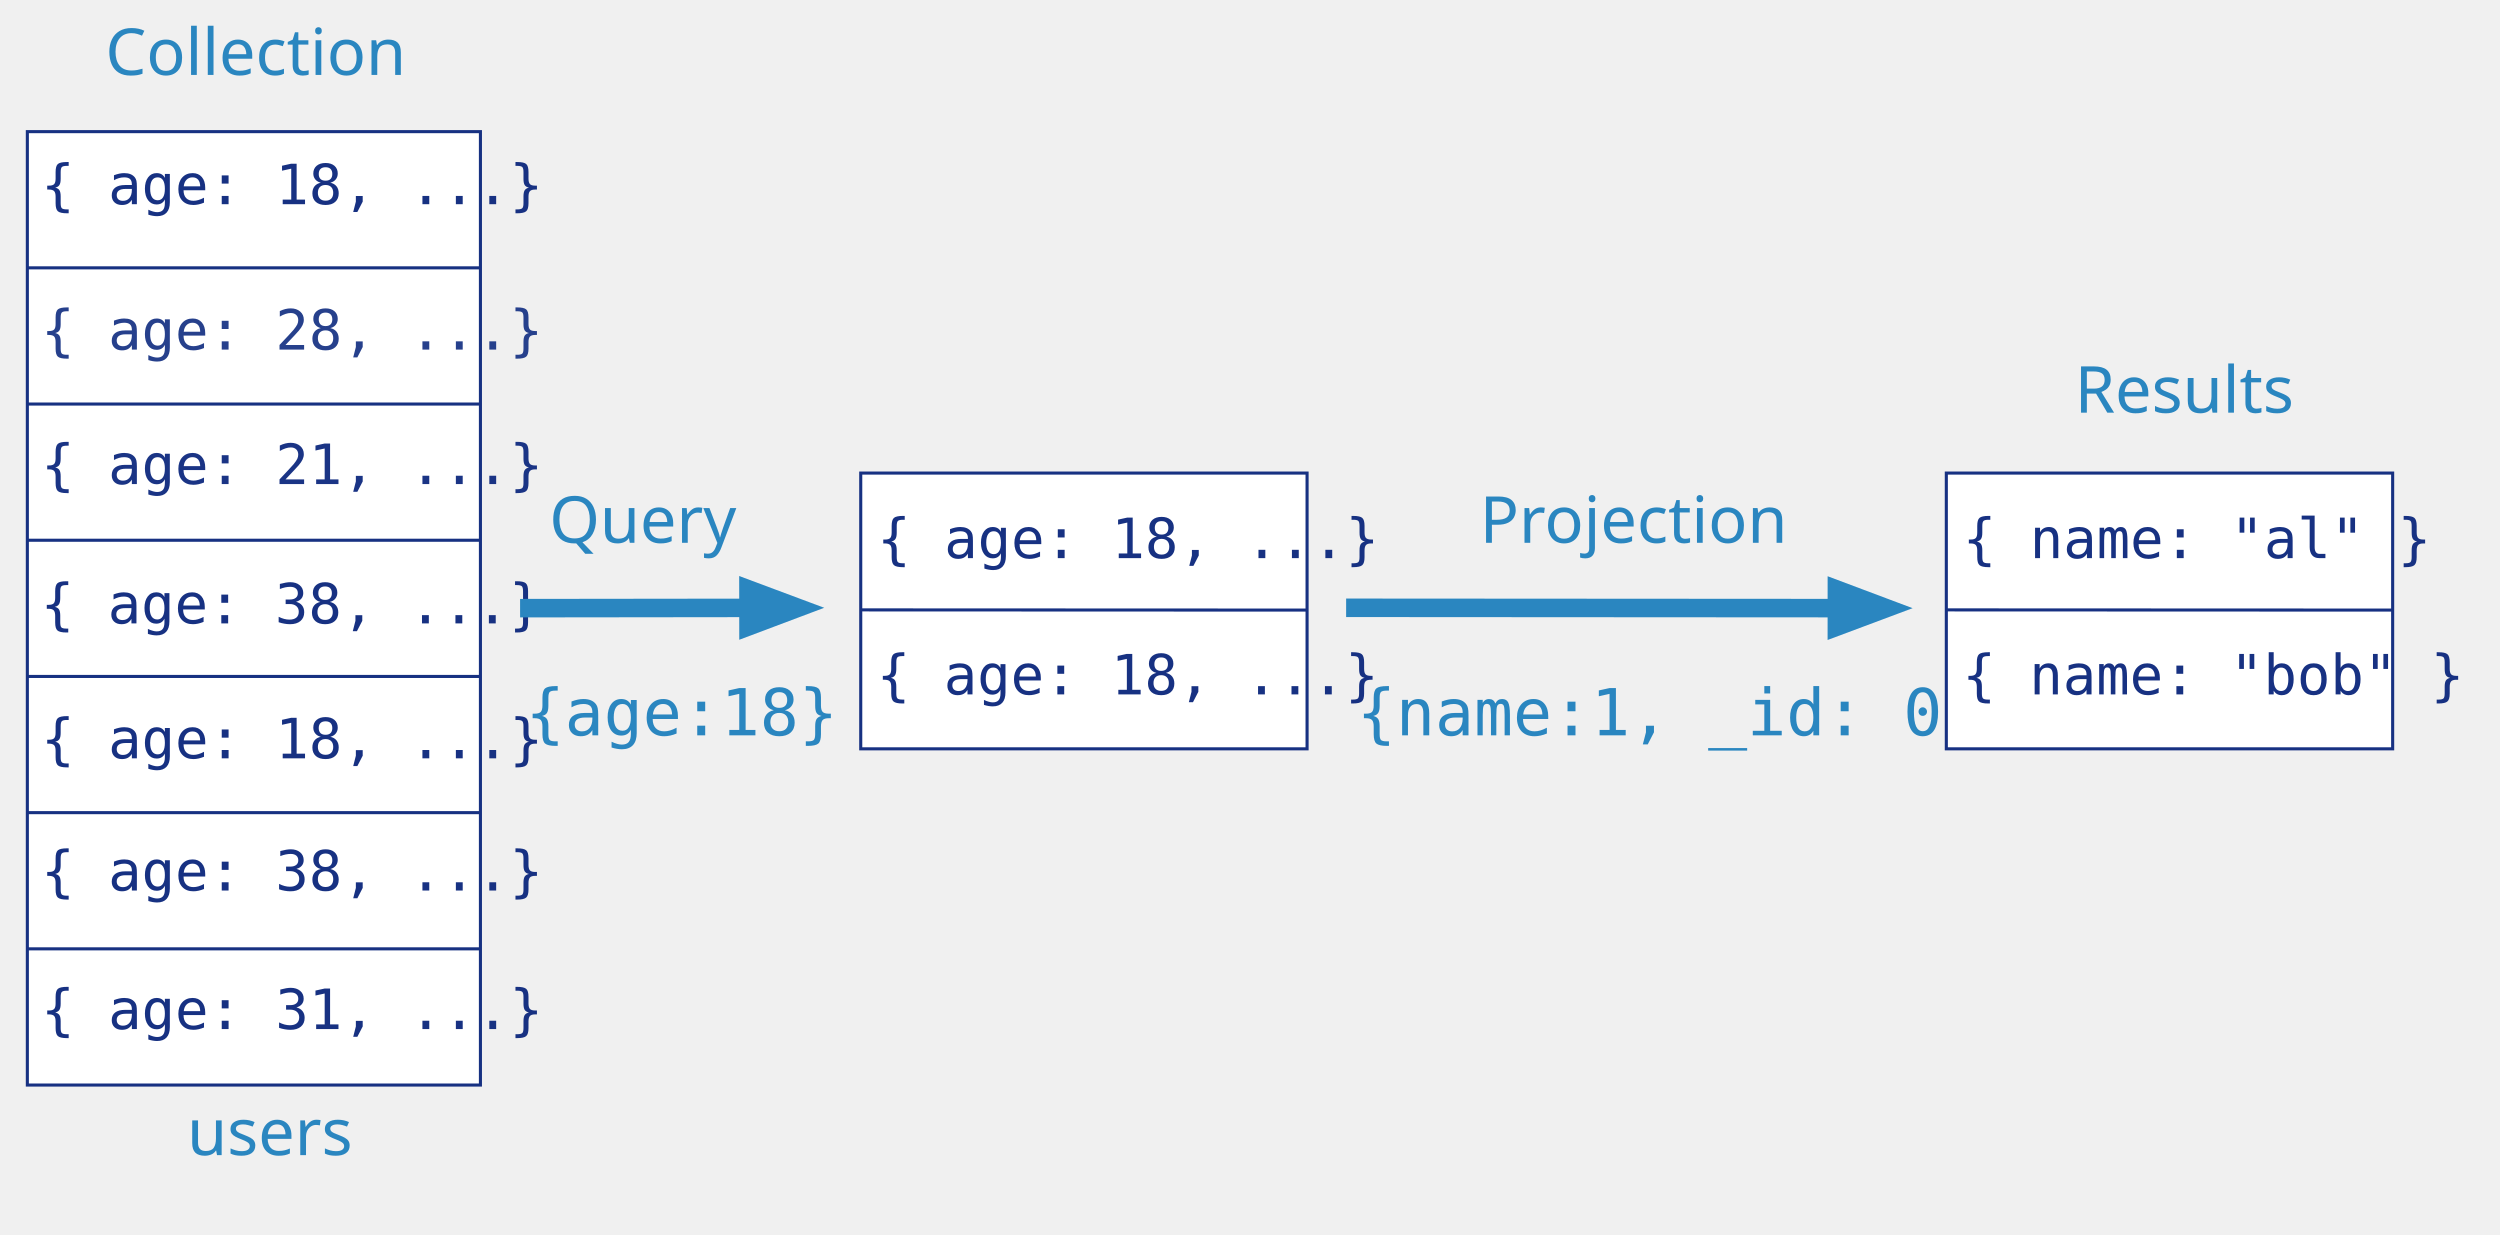
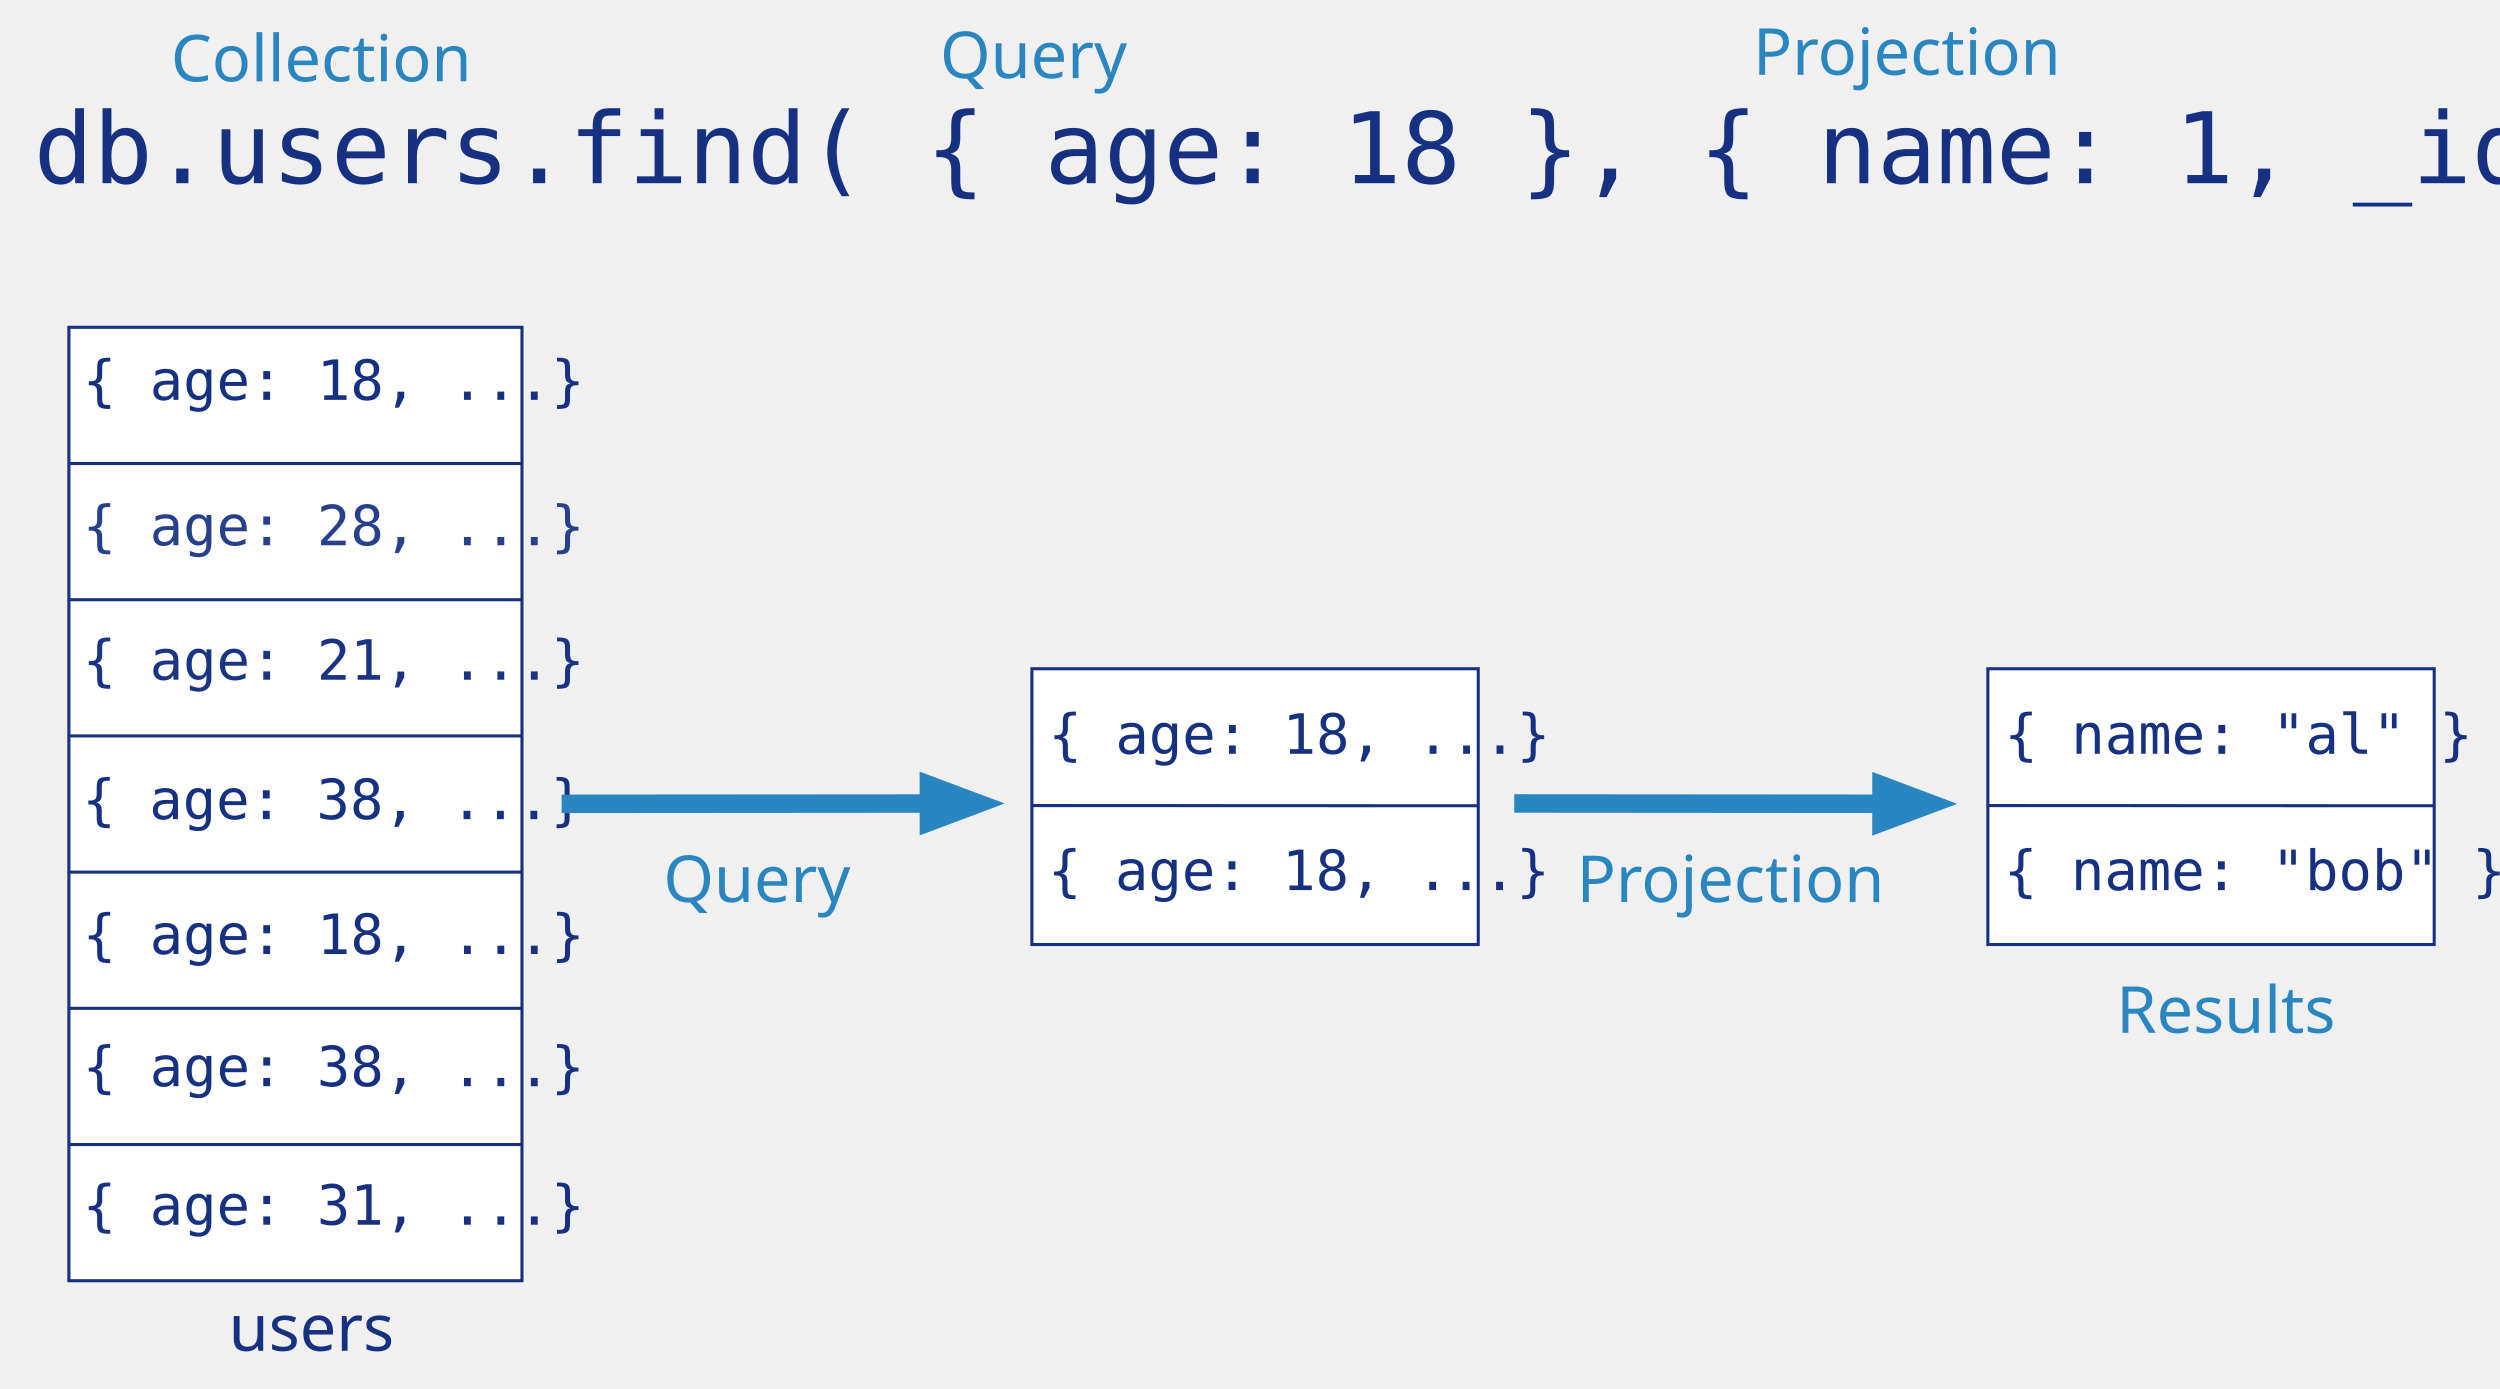
- <svg xmlns="http://www.w3.org/2000/svg" version="1.1" x="0px" y="0px" width="810" height="400" viewBox="0, 0, 810, 400">
+ <svg xmlns="http://www.w3.org/2000/svg" version="1.1" x="0px" y="0px" width="810" height="450" viewBox="0, 0, 810, 450">
  <g id="Layer 1">
    <g>
      <g>
-         <path d="M8.859,42.652 L155.658,42.652 L155.658,351.555 L8.859,351.555 z" fill="#FFFFFF" />
-         <path d="M8.859,42.652 L155.658,42.652 L155.658,351.555 L8.859,351.555 z" fill-opacity="0" stroke="#173182" stroke-width="1" />
+         <path d="M22.319,106.051 L169.118,106.051 L169.118,414.953 L22.319,414.953 z" fill="#FFFFFF" />
+         <path d="M22.319,106.051 L169.118,106.051 L169.118,414.953 L22.319,414.953 z" fill-opacity="0" stroke="#173182" stroke-width="1" />
      </g>
-       <path d="M8.859,86.781 L155.658,86.781" fill-opacity="0" stroke="#173182" stroke-width="1" />
-       <path d="M8.859,175.039 L155.658,175.039" fill-opacity="0" stroke="#173182" stroke-width="1" />
-       <path d="M8.859,130.91 L155.658,130.91" fill-opacity="0" stroke="#173182" stroke-width="1" />
-       <path d="M8.859,219.168 L155.658,219.168" fill-opacity="0" stroke="#173182" stroke-width="1" />
-       <path d="M8.859,263.297 L155.658,263.297" fill-opacity="0" stroke="#173182" stroke-width="1" />
-       <path d="M8.859,307.426 L155.658,307.426" fill-opacity="0" stroke="#173182" stroke-width="1" />
+       <path d="M22.319,150.18 L169.118,150.18" fill-opacity="0" stroke="#173182" stroke-width="1" />
+       <path d="M22.319,238.438 L169.118,238.438" fill-opacity="0" stroke="#173182" stroke-width="1" />
+       <path d="M22.319,194.309 L169.118,194.309" fill-opacity="0" stroke="#173182" stroke-width="1" />
+       <path d="M22.319,282.566 L169.118,282.566" fill-opacity="0" stroke="#173182" stroke-width="1" />
+       <path d="M22.319,326.695 L169.118,326.695" fill-opacity="0" stroke="#173182" stroke-width="1" />
+       <path d="M22.319,370.824 L169.118,370.824" fill-opacity="0" stroke="#173182" stroke-width="1" />
    </g>
-     <text transform="matrix(1, 0, 0, 1, 83.232, 63.554)">
+     <text transform="matrix(1, 0, 0, 1, 96.692, 126.952)">
      <tspan x="-69.873" y="2.614" font-family="Inconsolata" font-size="18" fill="#173182">{ age: 18, ...}</tspan>
    </text>
-     <text transform="matrix(1, 0, 0, 1, 83.232, 108.597)">
+     <text transform="matrix(1, 0, 0, 1, 96.692, 171.995)">
      <tspan x="-69.873" y="4.677" font-family="Inconsolata" font-size="18" fill="#26408C">{ age: 28, ...}</tspan>
    </text>
-     <text transform="matrix(1, 0, 0, 1, 83.163, 198.167)">
+     <text transform="matrix(1, 0, 0, 1, 96.623, 261.566)">
      <tspan x="-69.941" y="3.826" font-family="Inconsolata" font-size="18" fill="#173182">{ age: 38, ...}</tspan>
    </text>
-     <text transform="matrix(1, 0, 0, 1, 83.232, 152.699)">
+     <text transform="matrix(1, 0, 0, 1, 96.692, 216.098)">
      <tspan x="-69.873" y="4.129" font-family="Inconsolata" font-size="18" fill="#1A3485">{ age: 21, ...}</tspan>
    </text>
-     <text transform="matrix(1, 0, 0, 1, 83.232, 328.882)">
+     <text transform="matrix(1, 0, 0, 1, 96.692, 392.28)">
      <tspan x="-69.873" y="4.534" font-family="Inconsolata" font-size="18" fill="#173182">{ age: 31, ...}</tspan>
    </text>
-     <text transform="matrix(1, 0, 0, 1, 83.232, 241.787)">
+     <text transform="matrix(1, 0, 0, 1, 96.692, 305.186)">
      <tspan x="-69.873" y="3.909" font-family="Inconsolata" font-size="18" fill="#173182">{ age: 18, ...}</tspan>
    </text>
-     <text transform="matrix(1, 0, 0, 1, 83.232, 283.738)">
+     <text transform="matrix(1, 0, 0, 1, 96.692, 347.137)">
      <tspan x="-69.873" y="4.793" font-family="Inconsolata" font-size="18" fill="#173182">{ age: 38, ...}</tspan>
    </text>
-     <text transform="matrix(1, 0, 0, 1, 83.163, 367.758)">
-       <tspan x="-22.534" y="6.5" font-family="GillSans" font-size="21" fill="#2A86C0">users</tspan>
-     </text>
-     <text transform="matrix(1, 0, 0, 1, 214.589, 236.345)">
-       <tspan x="-44.275" y="1.905" font-family="Inconsolata" font-size="21" fill="#2A86C0">{age:18}</tspan>
+     <text transform="matrix(1, 0, 0, 1, 96.623, 431.156)">
+       <tspan x="-22.534" y="6.5" font-family="GillSans" font-size="21" fill="#173182">users</tspan>
    </text>
    <g>
-       <path d="M168.508,197.045 L242.509,196.954" fill-opacity="0" stroke="#2A86C0" stroke-width="6" />
-       <path d="M242.516,202.954 L258.509,196.934 L242.501,190.954 z" fill="#2A86C0" fill-opacity="1" stroke="#2A86C0" stroke-width="6" stroke-opacity="1" />
+       <path d="M181.968,260.443 L300.968,260.344" fill-opacity="0" stroke="#2A86C0" stroke-width="6" />
+       <path d="M300.973,266.344 L316.968,260.33 L300.963,254.344 z" fill="#2A86C0" fill-opacity="1" stroke="#2A86C0" stroke-width="6" stroke-opacity="1" />
    </g>
-     <text transform="matrix(1, -0, 0, 1, 78.446, 17.789)">
-       <tspan x="-44.302" y="6.5" font-family="GillSans" font-size="21" fill="#2A86C0">Collection</tspan>
-     </text>
-     <text transform="matrix(1, 0, 0, 1, 208.008, 170.429)">
+     <text transform="matrix(1, 0, 0, 1, 244.968, 286.814)">
      <tspan x="-30.038" y="5.436" font-family="GillSans" font-size="21" fill="#2A86C0">Query</tspan>
    </text>
    <g>
      <g>
-         <path d="M278.878,153.275 L423.491,153.275 L423.491,242.621 L278.878,242.621 z" fill="#FFFFFF" />
-         <path d="M278.878,153.275 L423.491,153.275 L423.491,242.621 L278.878,242.621 z" fill-opacity="0" stroke="#173182" stroke-width="1" />
+         <path d="M334.338,216.674 L478.951,216.674 L478.951,306.02 L334.338,306.02 z" fill="#FFFFFF" />
+         <path d="M334.338,216.674 L478.951,216.674 L478.951,306.02 L334.338,306.02 z" fill-opacity="0" stroke="#173182" stroke-width="1" />
      </g>
-       <path d="M278.878,197.603 L423.491,197.667" fill-opacity="0" stroke="#173182" stroke-width="1" />
-       <text transform="matrix(1, 0, 0, 1, 353.146, 221.167)">
+       <path d="M334.338,261.001 L478.951,261.065" fill-opacity="0" stroke="#173182" stroke-width="1" />
+       <text transform="matrix(1, 0, 0, 1, 408.606, 284.566)">
        <tspan x="-69.043" y="3.826" font-family="Inconsolata" font-size="18" fill="#173182">{ age: 18, ...}</tspan>
      </text>
-       <text transform="matrix(1, 0, 0, 1, 353.215, 176.699)">
+       <text transform="matrix(1, 0, 0, 1, 408.675, 240.098)">
        <tspan x="-68.974" y="4.129" font-family="Inconsolata" font-size="18" fill="#173182">{ age: 18, ...}</tspan>
      </text>
    </g>
-     <text transform="matrix(1, 0, 0, 1, 524.712, 170.429)">
+     <text transform="matrix(1, 0, 0, 1, 556.105, 286.827)">
      <tspan x="-45.263" y="5.436" font-family="GillSans" font-size="21" fill="#2A86C0">Projection</tspan>
    </text>
    <g>
-       <path d="M436.146,196.928 L595.146,197.031" fill-opacity="0" stroke="#2A86C0" stroke-width="6" />
-       <path d="M595.142,203.031 L611.146,197.042 L595.149,191.031 z" fill="#2A86C0" fill-opacity="1" stroke="#2A86C0" stroke-width="6" stroke-opacity="1" />
+       <path d="M490.605,260.326 L609.605,260.426" fill-opacity="0" stroke="#2A86C0" stroke-width="6" />
+       <path d="M609.6,266.426 L625.605,260.439 L609.61,254.426 z" fill="#2A86C0" fill-opacity="1" stroke="#2A86C0" stroke-width="6" stroke-opacity="1" />
    </g>
-     <text transform="matrix(1, 0, 0, 1, 524.712, 236.345)">
-       <tspan x="-85.067" y="1.905" font-family="Inconsolata" font-size="21" fill="#2A86C0">{name:1, _id: 0}</tspan>
-     </text>
-     <text transform="matrix(1, 0, 0, 1, 704.876, 128.275)">
+     <text transform="matrix(1, 0, 0, 1, 718.336, 329.189)">
      <tspan x="-32.656" y="5.436" font-family="GillSans" font-size="21" fill="#2A86C0">Results</tspan>
    </text>
    <g>
-       <path d="M630.608,153.275 L775.221,153.275 L775.221,242.621 L630.608,242.621 z" fill="#FFFFFF" />
-       <path d="M630.608,153.275 L775.221,153.275 L775.221,242.621 L630.608,242.621 z" fill-opacity="0" stroke="#173182" stroke-width="1" />
+       <path d="M644.068,216.674 L788.681,216.674 L788.681,306.02 L644.068,306.02 z" fill="#FFFFFF" />
+       <path d="M644.068,216.674 L788.681,216.674 L788.681,306.02 L644.068,306.02 z" fill-opacity="0" stroke="#173182" stroke-width="1" />
    </g>
-     <path d="M630.608,197.603 L775.221,197.667" fill-opacity="0" stroke="#173182" stroke-width="1" />
-     <text transform="matrix(1, 0, 0, 1, 704.876, 222.323)">
+     <path d="M644.068,261.001 L788.681,261.065" fill-opacity="0" stroke="#173182" stroke-width="1" />
+     <text transform="matrix(1, 0, 0, 1, 718.336, 285.721)">
      <tspan x="-69.043" y="2.671" font-family="Inconsolata" font-size="18" fill="#173182">{ name: "bob" }</tspan>
    </text>
-     <text transform="matrix(1, 0, 0, 1, 700.111, 176.101)">
+     <text transform="matrix(1, 0, 0, 1, 713.571, 239.499)">
      <tspan x="-64.141" y="4.728" font-family="Inconsolata" font-size="18" fill="#173182">{ name: "al" }</tspan>
    </text>
+     <g>
+       <text transform="matrix(1, 0, 0, 1, 405, 49.359)">
+         <tspan x="-394.064" y="10" font-family="Inconsolata" font-size="32" fill="#173182">db.users.find( { age: 18 }, { name: 1, _id: 0 } )</tspan>
+       </text>
+       <text transform="matrix(1, -0, 0, 1, 99.661, 19.859)">
+         <tspan x="-44.302" y="6.5" font-family="GillSans" font-size="21" fill="#2A86C0">Collection</tspan>
+       </text>
+       <text transform="matrix(1, 0, 0, 1, 334.605, 19.859)">
+         <tspan x="-30.038" y="5.436" font-family="GillSans" font-size="21" fill="#2A86C0">Query</tspan>
+       </text>
+       <text transform="matrix(1, 0, 0, 1, 614.363, 18.795)">
+         <tspan x="-46.386" y="5.436" font-family="GillSans" font-size="21" fill="#2A86C0">Projection</tspan>
+       </text>
+     </g>
  </g>
  <defs />
</svg>
